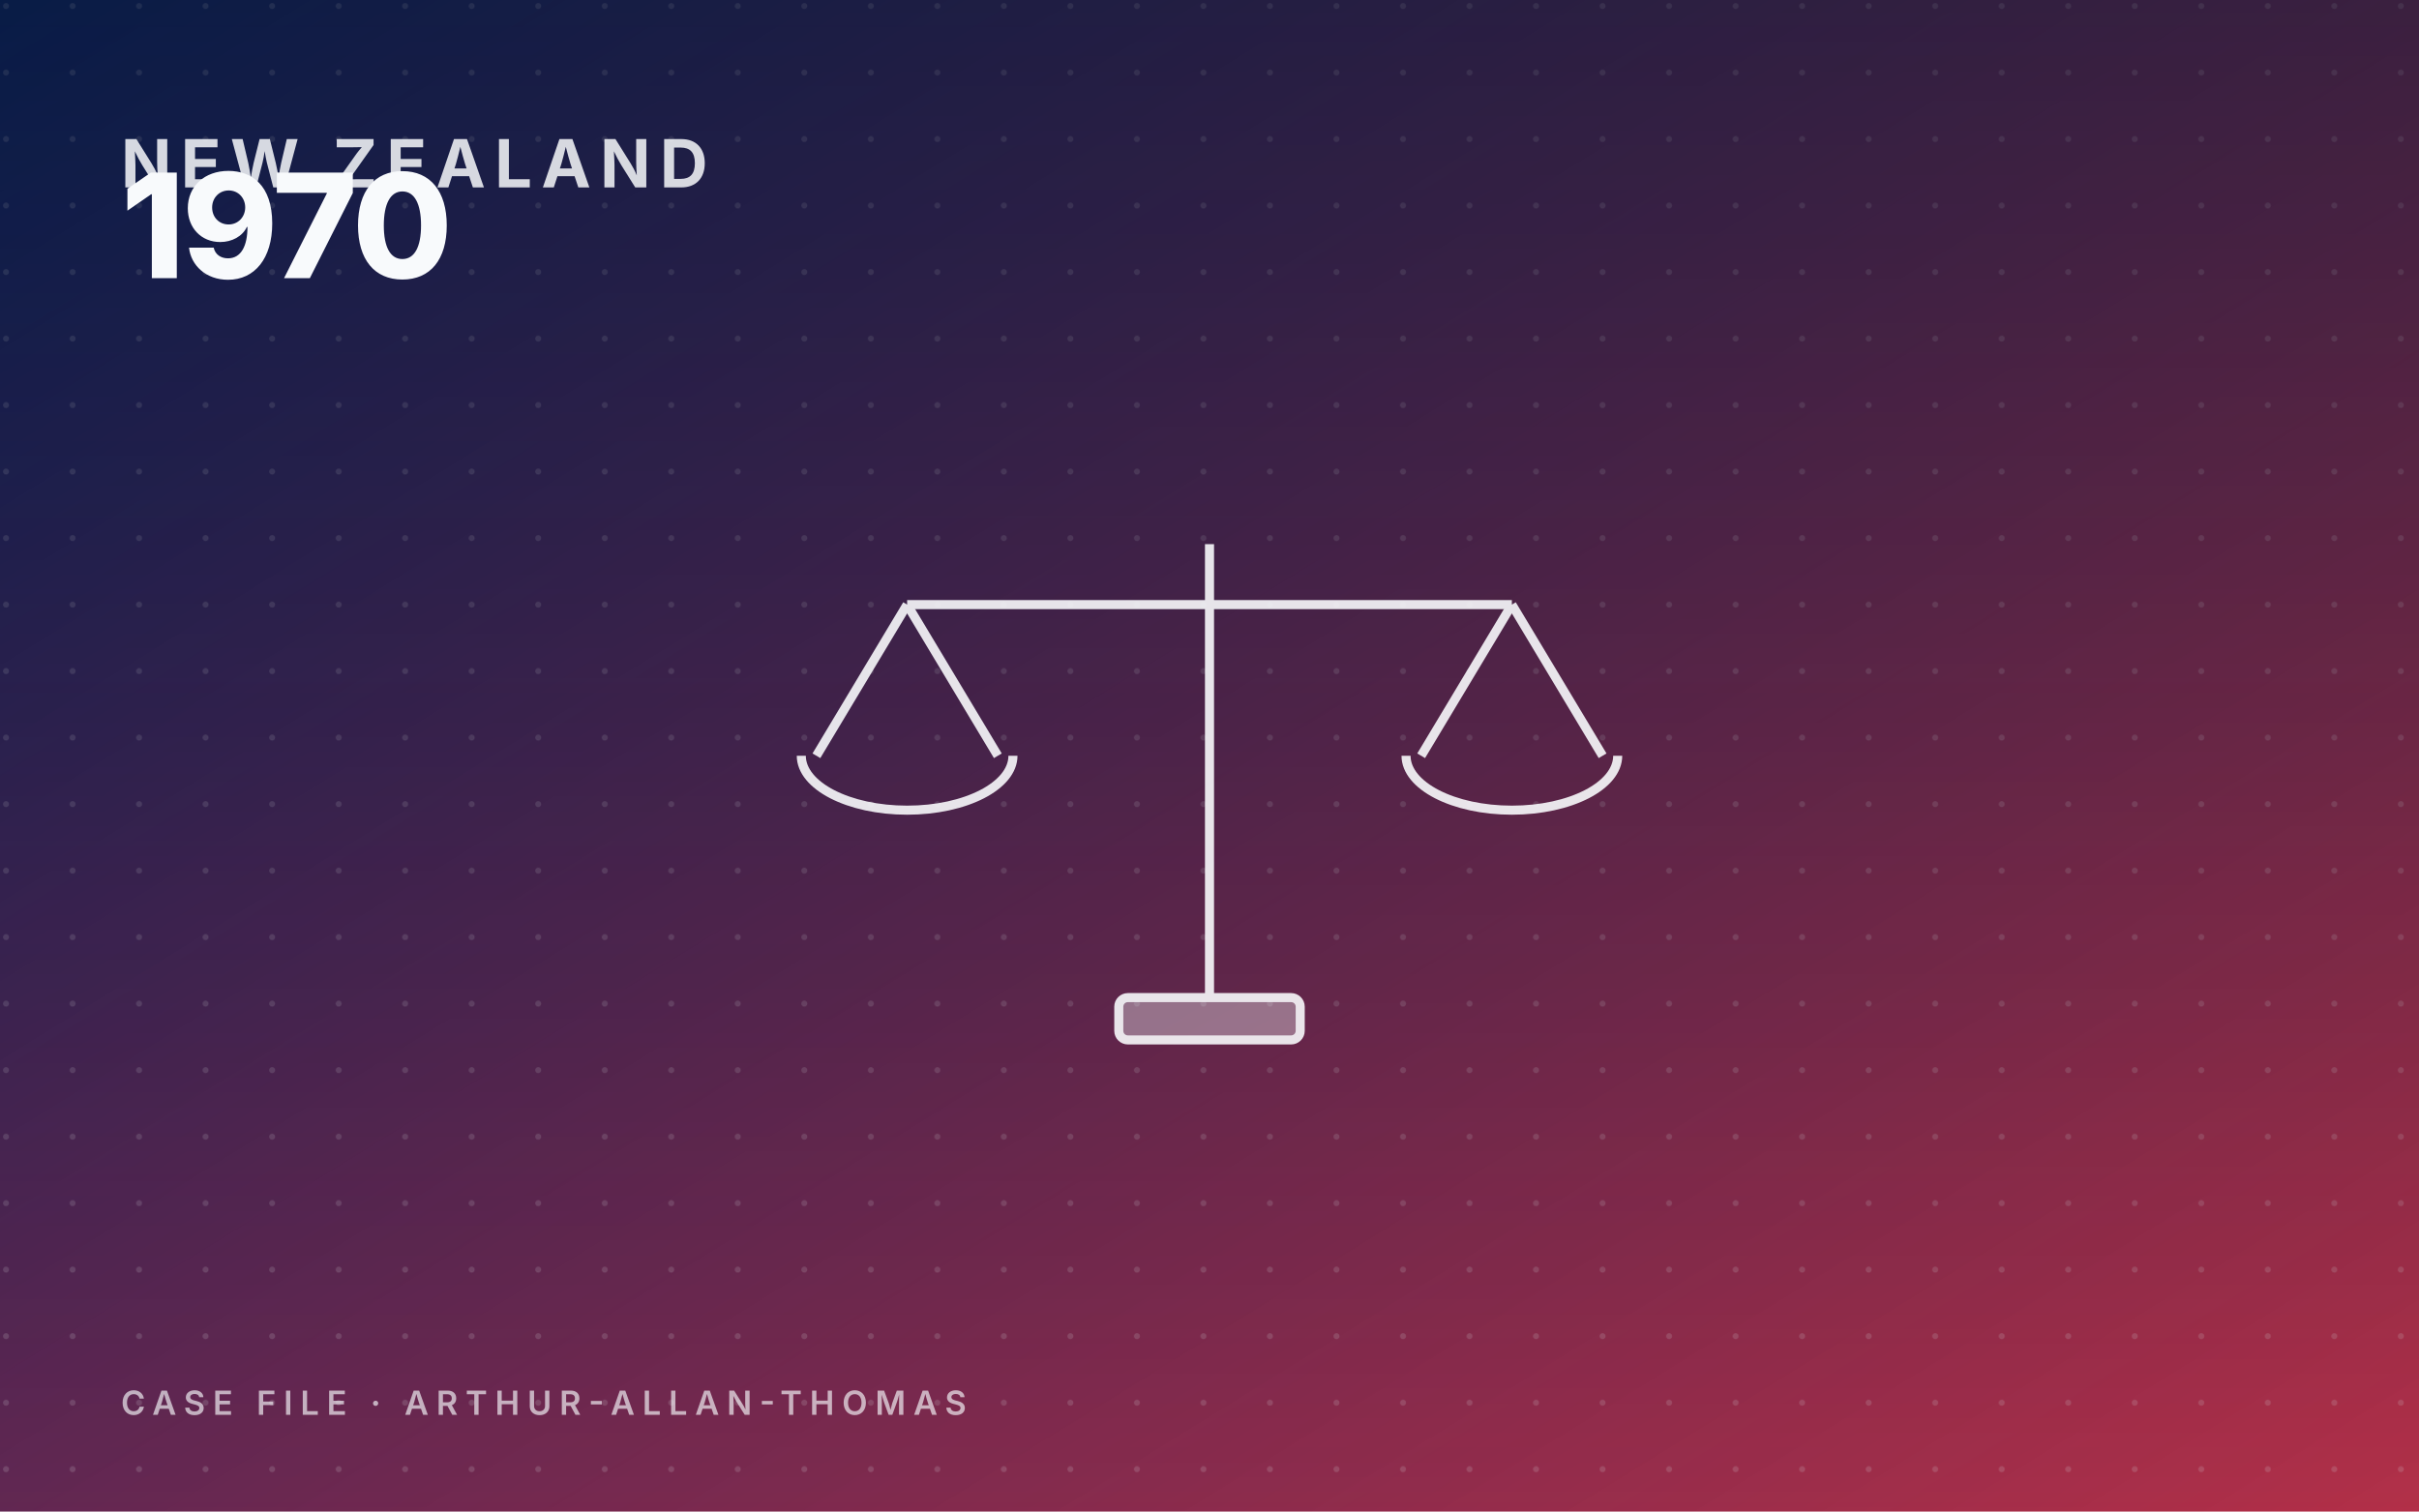
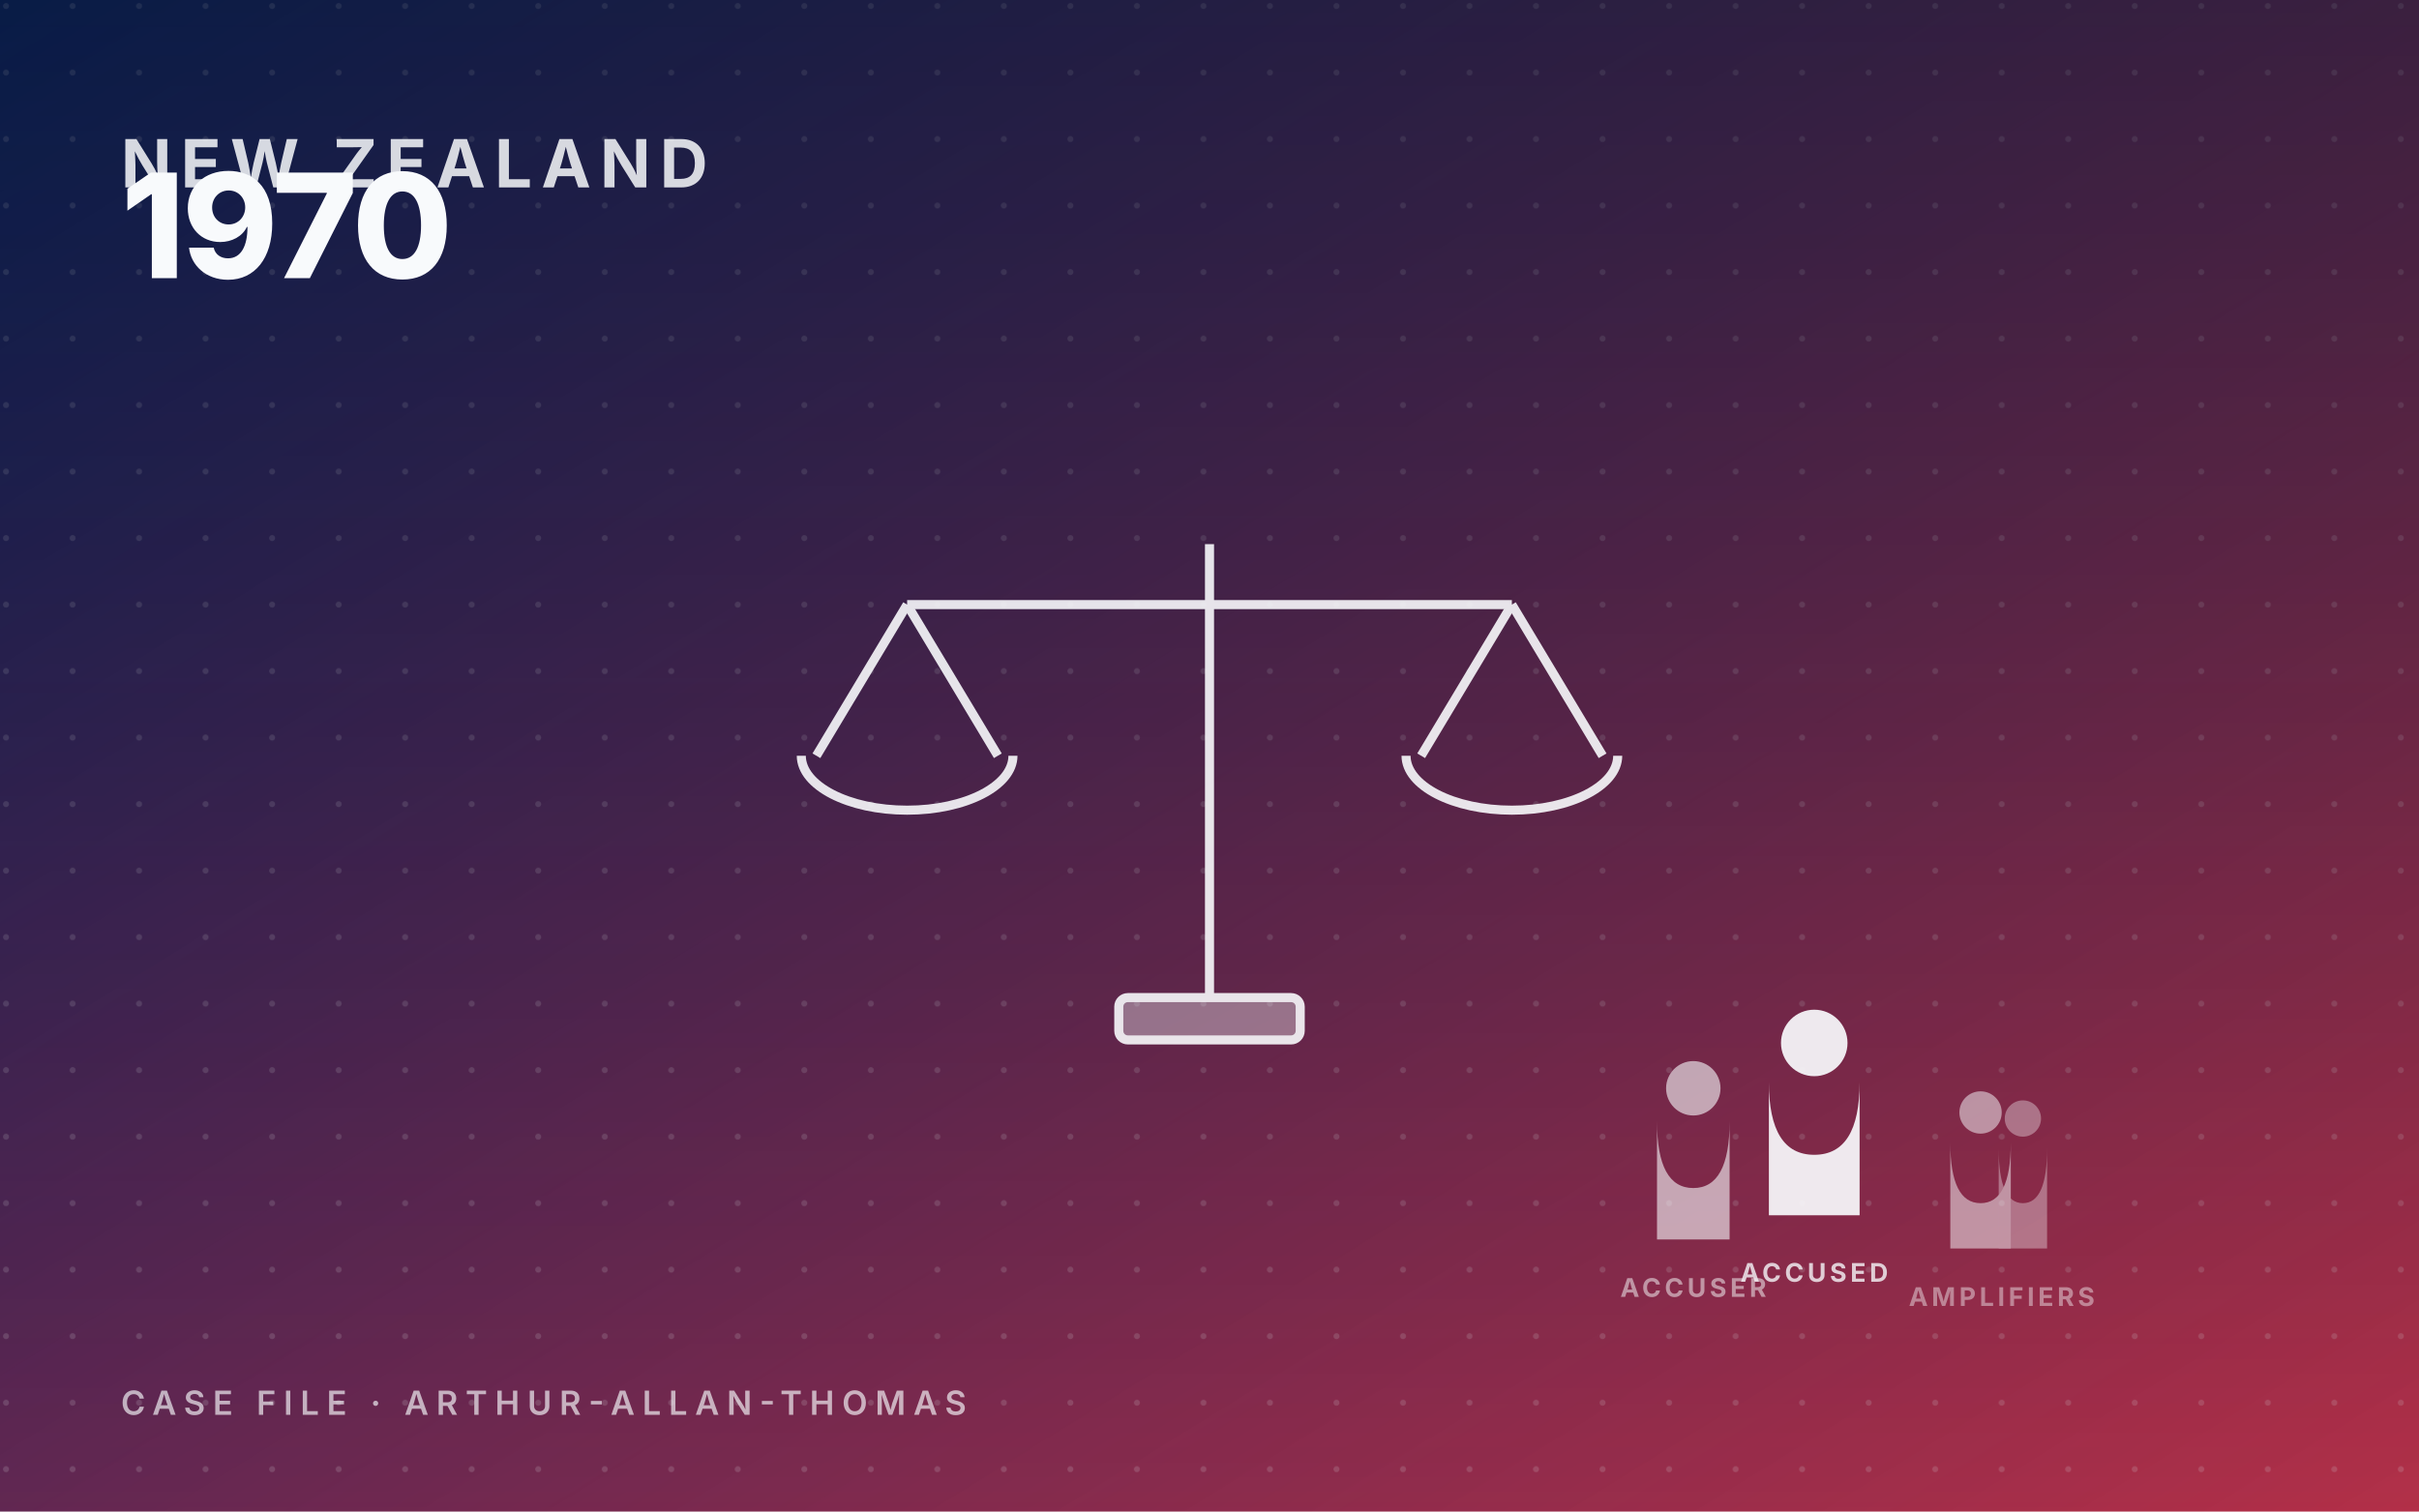
<svg xmlns="http://www.w3.org/2000/svg" viewBox="0 0 800 500" width="800" height="500" preserveAspectRatio="xMidYMid slice">
  <defs>
    <linearGradient id="bg" x1="0" y1="0" x2="1" y2="1">
      <stop offset="0%" stop-color="#012169" />
      <stop offset="100%" stop-color="#c8102e" stop-opacity="0.85" />
    </linearGradient>
    <linearGradient id="overlay" x1="0" y1="0" x2="0" y2="1">
      <stop offset="0%" stop-color="#0f172a" stop-opacity="0.55" />
      <stop offset="100%" stop-color="#0f172a" stop-opacity="0.15" />
    </linearGradient>
    <pattern id="dots" x="0" y="0" width="22" height="22" patternUnits="userSpaceOnUse">
      <circle cx="2" cy="2" r="1" fill="#f8fafc" opacity="0.18" />
    </pattern>
  </defs>
  <rect width="800" height="500" fill="url(#bg)" />
  <rect width="800" height="500" fill="url(#dots)" />
  <rect width="800" height="500" fill="url(#overlay)" />
  <g font-family="Inter, 'Helvetica Neue', Arial, sans-serif" fill="#f8fafc">
    <text x="40" y="62" font-size="22" font-weight="700" letter-spacing="3" opacity="0.85">NEW ZEALAND</text>
    <text x="40" y="92" font-size="48" font-weight="800" letter-spacing="-1">1970</text>
    <text x="40" y="468" font-size="11" font-weight="600" letter-spacing="2.5" opacity="0.65">CASE FILE · ARTHUR-ALLAN-THOMAS</text>
  </g>
  <g transform="translate(400,260)" stroke="#f8fafc" stroke-width="3" fill="none" opacity="0.9">
    <line x1="0" y1="-80" x2="0" y2="70" />
    <line x1="-100" y1="-60" x2="100" y2="-60" />
    <line x1="-100" y1="-60" x2="-130" y2="-10" />
    <line x1="-100" y1="-60" x2="-70" y2="-10" />
    <path d="M -135 -10 A 35 18 0 0 0 -65 -10" />
    <line x1="100" y1="-60" x2="70" y2="-10" />
    <line x1="100" y1="-60" x2="130" y2="-10" />
    <path d="M 65 -10 A 35 18 0 0 0 135 -10" />
    <rect x="-30" y="70" width="60" height="14" rx="3" fill="#f8fafc" fill-opacity="0.4" />
  </g>
+   <g transform="translate(560,410)" fill="#f8fafc" opacity="0.92">
+     <g transform="translate(40,0)">
+       <circle cx="0" cy="-65" r="11" />
+       <path d="M -15 -52 Q -15 -28 0 -28 Q 15 -28 15 -52 L 15 -8 L -15 -8 Z" />
+       <text x="0" y="14" text-anchor="middle" font-family="Inter, Arial, sans-serif" font-size="8.5" font-weight="700" letter-spacing="1.2" fill="#f8fafc" opacity="0.85">ACCUSED</text>
+     </g>
+     <g transform="translate(0,5)" opacity="0.65">
+       <circle cx="0" cy="-55" r="9" />
+       <path d="M -12 -44 Q -12 -22 0 -22 Q 12 -22 12 -44 L 12 -5 L -12 -5 Z" />
+       <text x="0" y="14" text-anchor="middle" font-family="Inter, Arial, sans-serif" font-size="8.5" font-weight="700" letter-spacing="1.2" fill="#f8fafc" opacity="0.85">ACCUSER</text>
+     </g>
+     <g transform="translate(95,8)" opacity="0.55">
+       <circle cx="0" cy="-50" r="7" />
+       <path d="M -10 -40 Q -10 -20 0 -20 Q 10 -20 10 -40 L 10 -5 L -10 -5 Z" />
+       <circle cx="14" cy="-48" r="6" opacity="0.7" />
+       <path d="M 6 -38 Q 6 -20 14 -20 Q 22 -20 22 -38 L 22 -5 L 6 -5 Z" opacity="0.7" />
+       <text x="7" y="14" text-anchor="middle" font-family="Inter, Arial, sans-serif" font-size="8.5" font-weight="700" letter-spacing="1.2" fill="#f8fafc" opacity="0.85">AMPLIFIERS</text>
+     </g>
+   </g>
</svg>
